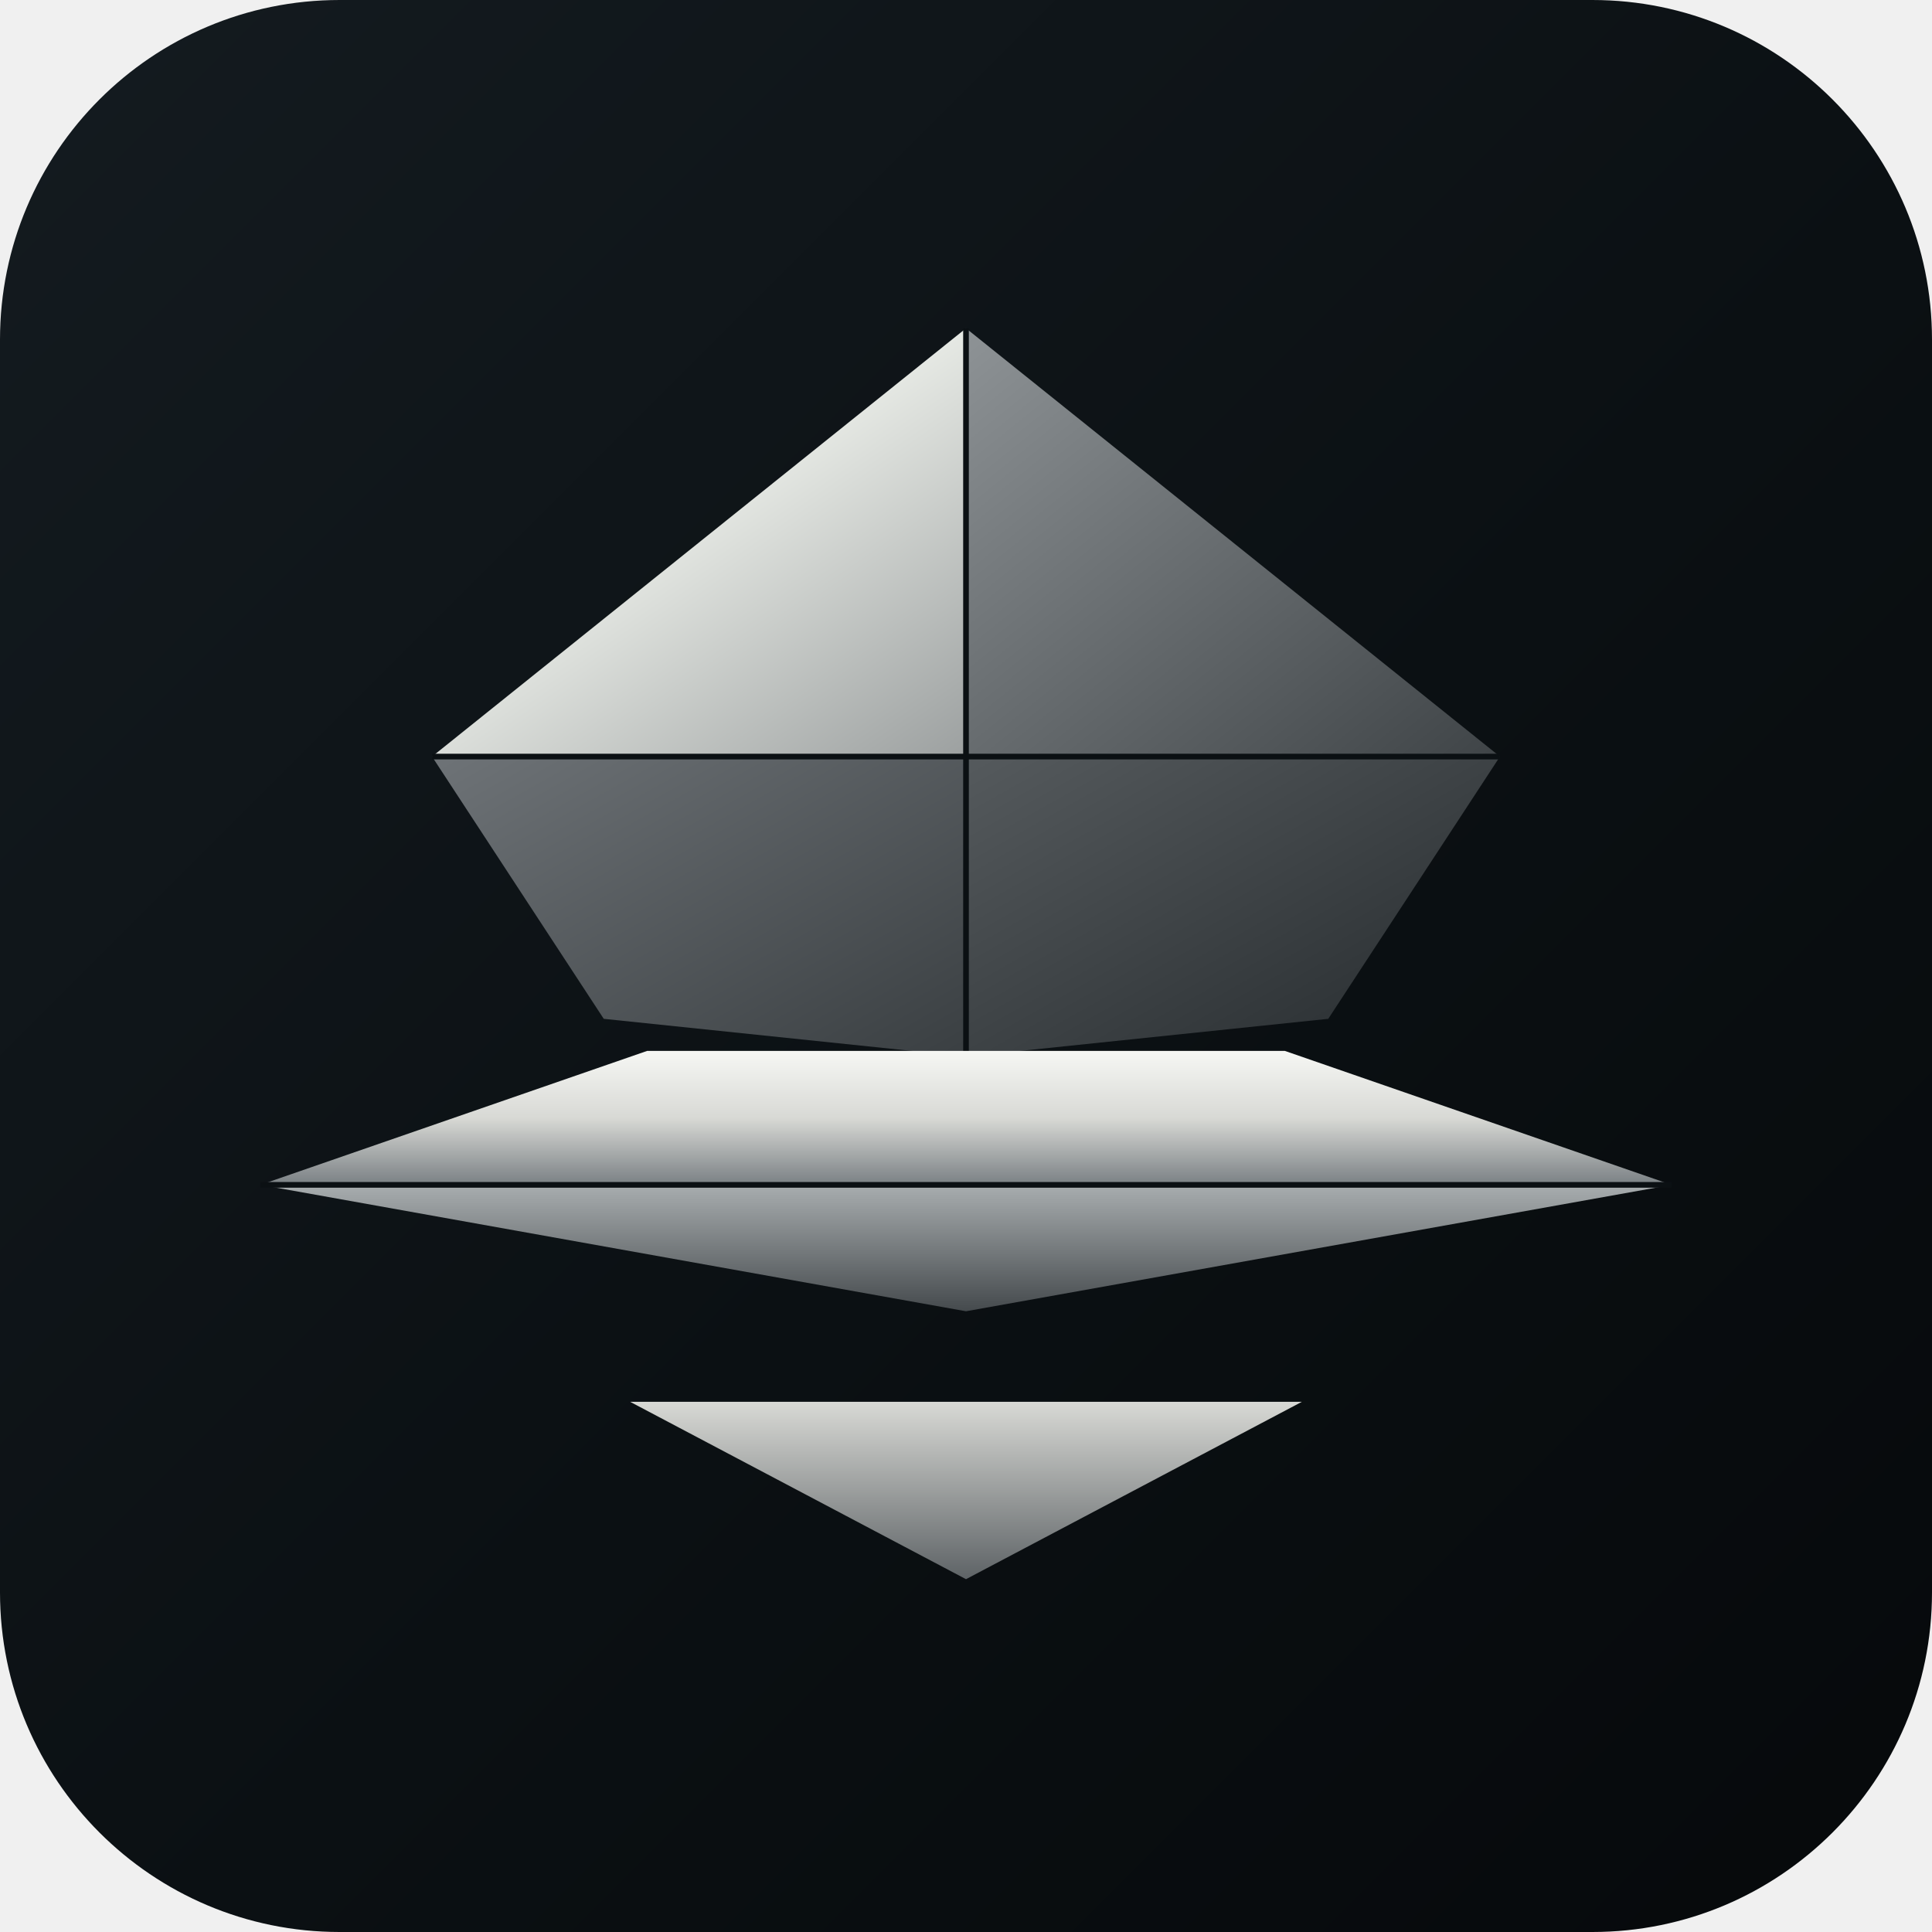
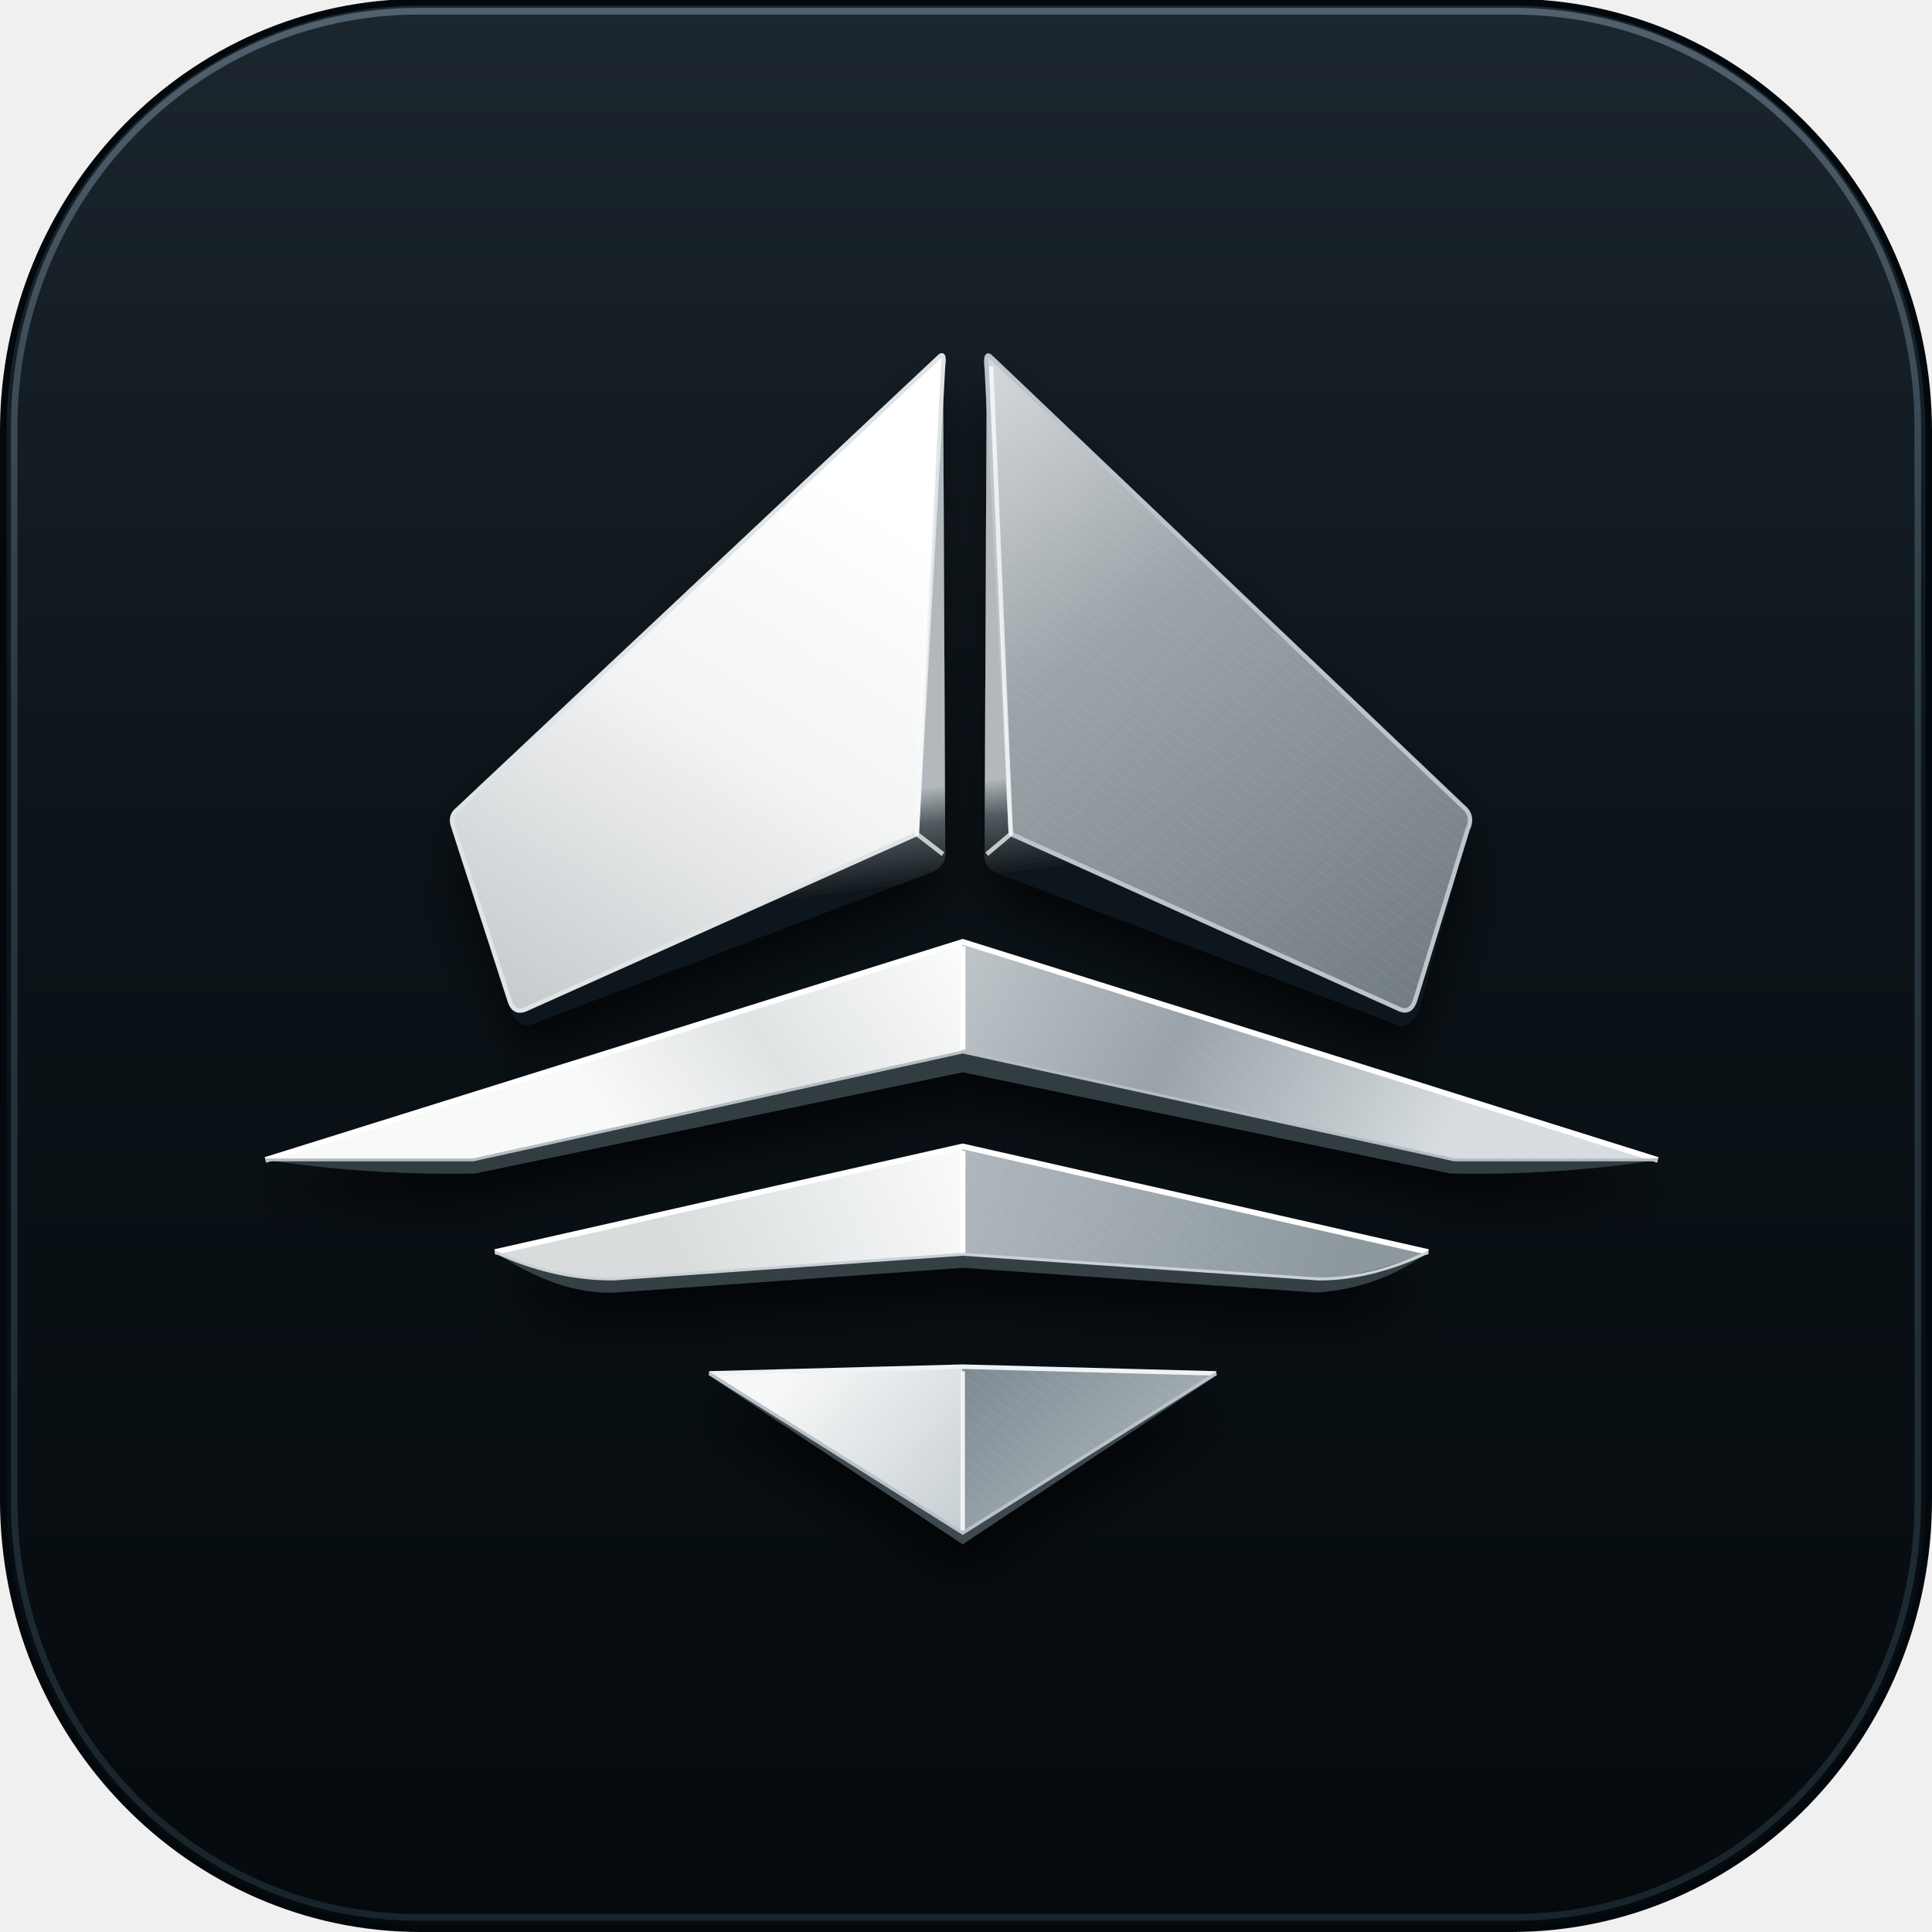
- <svg xmlns="http://www.w3.org/2000/svg" viewBox="0 0 1024 1024" width="1024" height="1024" role="img" aria-label="SOGN SAFE app icon">
+ <svg xmlns="http://www.w3.org/2000/svg" width="1024" height="1024" viewBox="184.5 91 884 859.5" preserveAspectRatio="none" fill="none">
  <defs>
-     <linearGradient id="bg" x1="0" y1="0" x2="1" y2="1">
-       <stop offset="0" stop-color="#141B20" />
-       <stop offset="0.55" stop-color="#0B1013" />
-       <stop offset="1" stop-color="#06090B" />
+     <linearGradient id="tile" x1="626" y1="91" x2="626" y2="949" gradientUnits="userSpaceOnUse">
+       <stop stop-color="#1C262E" />
+       <stop offset=".43" stop-color="#0C1419" />
+       <stop offset="1" stop-color="#050A0D" />
    </linearGradient>
-     <linearGradient id="bowTL" x1="0.15" y1="0" x2="1" y2="1">
-       <stop offset="0" stop-color="#FFFFFF" />
-       <stop offset="0.40" stop-color="#E8EBE6" />
-       <stop offset="1" stop-color="#9CA0A0" />
+     <linearGradient id="rim" x1="626" y1="93" x2="626" y2="947" gradientUnits="userSpaceOnUse">
+       <stop stop-color="#52616E" />
+       <stop offset=".38" stop-color="#293740" />
+       <stop offset="1" stop-color="#18242B" />
    </linearGradient>
-     <linearGradient id="bowTR" x1="0" y1="0" x2="1" y2="1">
-       <stop offset="0" stop-color="#8E9396" />
-       <stop offset="1" stop-color="#3F4447" />
+     <linearGradient id="leftMetal" x1="550" y1="296" x2="405" y2="535" gradientUnits="userSpaceOnUse">
+       <stop stop-color="#FFFFFF" />
+       <stop offset=".45" stop-color="#F2F3F3" />
+       <stop offset="1" stop-color="#C5C9CC" />
    </linearGradient>
-     <linearGradient id="bowBevelL" x1="0" y1="0" x2="1" y2="1">
-       <stop offset="0" stop-color="#6E7377" />
-       <stop offset="1" stop-color="#3A3F42" />
+     <linearGradient id="rightMetal" x1="635" y1="253" x2="835" y2="537" gradientUnits="userSpaceOnUse">
+       <stop stop-color="#D5D9DB" />
+       <stop offset=".38" stop-color="#9CA4A9" />
+       <stop offset="1" stop-color="#727C83" />
    </linearGradient>
-     <linearGradient id="bowBevelR" x1="0" y1="0" x2="1" y2="1">
-       <stop offset="0" stop-color="#555A5D" />
-       <stop offset="1" stop-color="#252A2D" />
+     <linearGradient id="edge" x1="619" y1="440" x2="624" y2="482" gradientUnits="userSpaceOnUse">
+       <stop stop-color="#B2B8BB" />
+       <stop offset=".38" stop-color="#525B60" />
+       <stop offset="1" stop-color="#11181C" />
    </linearGradient>
-     <linearGradient id="chevTop" x1="0" y1="0" x2="0" y2="1">
-       <stop offset="0" stop-color="#F6F7F4" />
-       <stop offset="0.5" stop-color="#D8D9D5" />
-       <stop offset="1" stop-color="#7A8084" />
+     <linearGradient id="bandLeft" x1="623" y1="518" x2="485" y2="618" gradientUnits="userSpaceOnUse">
+       <stop stop-color="#FAFBFB" />
+       <stop offset=".55" stop-color="#E0E3E4" />
+       <stop offset="1" stop-color="#F8F9F9" />
    </linearGradient>
-     <linearGradient id="chevBottom" x1="0" y1="0" x2="0" y2="1">
-       <stop offset="0" stop-color="#A8ADAF" />
-       <stop offset="1" stop-color="#454A4D" />
+     <linearGradient id="bandRight" x1="626" y1="512" x2="831" y2="623" gradientUnits="userSpaceOnUse">
+       <stop stop-color="#BEC5C9" />
+       <stop offset=".45" stop-color="#9AA3A9" />
+       <stop offset="1" stop-color="#D6DCDF" />
    </linearGradient>
-     <linearGradient id="wave2Top" x1="0" y1="0" x2="0" y2="1">
-       <stop offset="0" stop-color="#D8D9D5" />
-       <stop offset="1" stop-color="#5E6366" />
+     <linearGradient id="lowerLeft" x1="625" y1="602" x2="497" y2="659" gradientUnits="userSpaceOnUse">
+       <stop stop-color="#FAFBFB" />
+       <stop offset="1" stop-color="#D8DCDD" />
    </linearGradient>
+     <linearGradient id="lowerRight" x1="626" y1="601" x2="794" y2="663" gradientUnits="userSpaceOnUse">
+       <stop stop-color="#AEB7BD" />
+       <stop offset="1" stop-color="#8D999F" />
+     </linearGradient>
+     <linearGradient id="tipLeft" x1="547" y1="700" x2="626" y2="774" gradientUnits="userSpaceOnUse">
+       <stop stop-color="#F7F8F8" />
+       <stop offset="1" stop-color="#C5CDD1" />
+     </linearGradient>
+     <linearGradient id="tipRight" x1="626" y1="701" x2="690" y2="766" gradientUnits="userSpaceOnUse">
+       <stop stop-color="#7E8B93" />
+       <stop offset="1" stop-color="#A5AFB5" />
+     </linearGradient>
+     <filter id="tileShadow" x="-.2" y="-.2" width="1.4" height="1.5" color-interpolation-filters="sRGB">
+       <feDropShadow dx="0" dy="25" stdDeviation="23" flood-color="#161A1D" flood-opacity=".42" />
+     </filter>
+     <filter id="metalShadow" x="-.2" y="-.2" width="1.4" height="1.5" color-interpolation-filters="sRGB">
+       <feDropShadow dx="0" dy="15" stdDeviation="11" flood-color="#000000" flood-opacity=".65" />
+     </filter>
+     <clipPath id="metalClip">
+       <path d="M614 250 Q617 247 616 254 L604 462 L425 540 Q420 542 418 537 L392 459 Q390 454 394 451 Z M638 250 Q635 247 636 255 L647 462 L825 540 Q830 542 832 536 L856 460 Q859 454 854 450 Z M306 607 L625 510 L943 607 L850 607 L625 559 L401 607 Z M411 648 L625 601 L838 648 Q809 659 788 660 L625 649 L465 660 Q438 660 411 648 Z M509 702 L625 699 L741 702 L625 773 Z" />
+     </clipPath>
  </defs>
-   <rect x="0" y="0" width="1024" height="1024" rx="180" ry="180" fill="url(#bg)" />
-   <path id="Ship Top Left" d="M 512 174 L 229 401 L 512 401 Z" fill="url(#bowTL)" />
-   <path id="Ship Top Right" d="M 512 174 L 795 401 L 512 401 Z" fill="url(#bowTR)" />
-   <path id="Ship Bevel Left" d="M 229 401 L 320 540 L 512 560 L 512 401 Z" fill="url(#bowBevelL)" />
-   <path id="Ship Bevel Right" d="M 795 401 L 704 540 L 512 560 L 512 401 Z" fill="url(#bowBevelR)" />
-   <line id="Ship Horizontal Seam" x1="229" y1="401" x2="795" y2="401" stroke="#0B1013" stroke-width="3" />
-   <line id="Ship Vertical Seam" x1="512" y1="174" x2="512" y2="560" stroke="#0B1013" stroke-width="3" />
-   <path id="Wave 1 Top" d="M 343 557 L 681 557 L 886 628 L 138 628 Z" fill="url(#chevTop)" />
-   <path id="Wave 1 Bottom" d="M 138 628 L 886 628 L 512 695 Z" fill="url(#chevBottom)" />
-   <line id="Wave 1 Seam" x1="138" y1="628" x2="886" y2="628" stroke="#0B1013" stroke-width="3" />
-   <path id="Wave 2" d="M 334 743 L 690 743 L 512 837 Z" fill="url(#wave2Top)" />
+   <g id="App-icon">
+     <rect id="Charcoal-tile" x="186" y="92" width="881" height="857" rx="191" fill="url(#tile)" stroke="#03080C" stroke-width="3" />
+     <rect id="Fine-edge-highlight" x="191" y="96" width="871" height="848" rx="185" stroke="url(#rim)" stroke-width="3" />
+     <g id="Silver-symbol" filter="url(#metalShadow)">
+       <g id="Upper-panels">
+         <path id="Left-panel-depth" d="M392 458 L418 540 Q421 548 427 547 L611 479 Q618 476 617 469 L616 252 L603 462 L423 539 Z" fill="url(#edge)" />
+         <path id="Right-panel-depth" d="M636 252 L635 470 Q634 477 642 480 L824 547 Q830 549 834 540 L857 459 L826 540 L647 462 Z" fill="url(#edge)" />
+         <path id="Left-panel-face" d="M614 250 Q617 247 616 254 L604 462 L425 540 Q420 542 418 537 L392 459 Q390 454 394 451 Z" fill="url(#leftMetal)" stroke="#DFE4E7" stroke-width="2" stroke-linejoin="round" />
+         <path id="Right-panel-face" d="M638 250 Q635 247 636 255 L647 462 L825 540 Q830 542 832 536 L856 460 Q859 454 854 450 Z" fill="url(#rightMetal)" stroke="#BDC5CA" stroke-width="2" stroke-linejoin="round" />
+         <path id="Bright-inside-bevel" d="M614 254 L604 462 L616 471 M638 254 L647 462 L636 471" stroke="#FFFFFF" stroke-opacity=".72" stroke-width="2" />
+       </g>
+       <g id="Wide-folded-tier">
+         <path id="Wide-tier-depth" d="M306 607 Q354 614 402 613 L625 568 L848 613 Q897 614 943 607 L850 605 L625 559 L401 605 Z" fill="#333D43" />
+         <path id="Wide-tier-left" d="M306 607 L625 510 L625 559 L401 607 Z" fill="url(#bandLeft)" />
+         <path id="Wide-tier-right" d="M625 510 L943 607 L850 607 L625 559 Z" fill="url(#bandRight)" />
+         <path id="Wide-tier-light" d="M306 607 L625 510 L943 607 M625 512 L625 558" stroke="#FFFFFF" stroke-width="2.5" stroke-linejoin="round" />
+         <path d="M306 607 L401 607 L625 559 L850 607 L943 607" stroke="#B4BDC2" stroke-width="1.3" />
+       </g>
+       <g id="Lower-folded-tier">
+         <path id="Lower-tier-depth" d="M411 648 Q440 667 466 666 L625 655 L787 666 Q816 664 838 648 L788 659 L625 647 L465 659 Z" fill="#343F45" />
+         <path id="Lower-tier-left" d="M411 648 L625 601 L625 649 L465 660 Q438 660 411 648 Z" fill="url(#lowerLeft)" />
+         <path id="Lower-tier-right" d="M625 601 L838 648 Q809 659 788 660 L625 649 Z" fill="url(#lowerRight)" />
+         <path id="Lower-tier-light" d="M411 648 L625 601 L838 648 M625 603 L625 649" stroke="#FFFFFF" stroke-width="2.5" stroke-linejoin="round" />
+         <path d="M411 648 Q438 660 465 660 L625 649 L788 660 Q812 660 838 648" stroke="#CAD1D5" stroke-width="1.3" />
+       </g>
+       <g id="Solid-triangular-tip">
+         <path id="Tip-depth" d="M509 703 L625 778 L741 703 L625 769 Z" fill="#3E494F" />
+         <path id="Tip-left" d="M509 702 L625 699 L625 773 Z" fill="url(#tipLeft)" />
+         <path id="Tip-right" d="M625 699 L741 702 L625 773 Z" fill="url(#tipRight)" />
+         <path id="Tip-light" d="M509 702 L625 699 L741 702 M625 701 L625 772" stroke="#EFF3F5" stroke-width="2" stroke-linejoin="round" />
+         <path d="M509 702 L625 773 L741 702" stroke="#B8C2C8" stroke-width="1.5" stroke-linejoin="round" />
+       </g>
+       <g id="Brushed-metal-detail" clip-path="url(#metalClip)" stroke="#FFFFFF" stroke-width=".35" opacity=".08">
+         <path d="M360 360L910 760 M360 366L910 766 M360 372L910 772 M360 378L910 778 M360 384L910 784 M360 390L910 790 M360 396L910 796 M360 402L910 802 M360 408L910 808 M360 414L910 814 M360 420L910 820 M360 426L910 826 M360 432L910 832 M360 438L910 838 M360 444L910 844 M360 450L910 850 M360 456L910 856 M360 462L910 862 M360 468L910 868 M360 474L910 874 M360 480L910 880 M360 486L910 886 M360 492L910 892 M360 498L910 898 M360 504L910 904 M360 510L910 910 M360 516L910 916 M360 522L910 922 M360 528L910 928 M360 534L910 934 M360 540L910 940 M360 546L910 946 M360 552L910 952 M360 558L910 958 M360 564L910 964 M360 570L910 970 M360 576L910 976 M360 582L910 982 M360 588L910 988 M360 594L910 994 M360 600L910 1000 M360 606L910 1006 M360 612L910 1012 M360 618L910 1018 M360 624L910 1024 M360 630L910 1030 M360 636L910 1036 M360 642L910 1042 M360 648L910 1048 M360 654L910 1054 M360 660L910 1060 M360 666L910 1066 M360 672L910 1072 M360 678L910 1078 M360 684L910 1084 M360 690L910 1090 M360 696L910 1096 M360 702L910 1102" />
+         <path d="M430 110L980 510 M430 116L980 516 M430 122L980 522 M430 128L980 528 M430 134L980 534 M430 140L980 540 M430 146L980 546 M430 152L980 552 M430 158L980 558 M430 164L980 564 M430 170L980 570 M430 176L980 576 M430 182L980 582 M430 188L980 588 M430 194L980 594 M430 200L980 600 M430 206L980 606 M430 212L980 612 M430 218L980 618 M430 224L980 624 M430 230L980 630 M430 236L980 636 M430 242L980 642 M430 248L980 648 M430 254L980 654 M430 260L980 660 M430 266L980 666 M430 272L980 672 M430 278L980 678 M430 284L980 684 M430 290L980 690 M430 296L980 696 M430 302L980 702 M430 308L980 708 M430 314L980 714 M430 320L980 720 M430 326L980 726 M430 332L980 732 M430 338L980 738 M430 344L980 744 M430 350L980 750" />
+       </g>
+     </g>
+   </g>
</svg>
